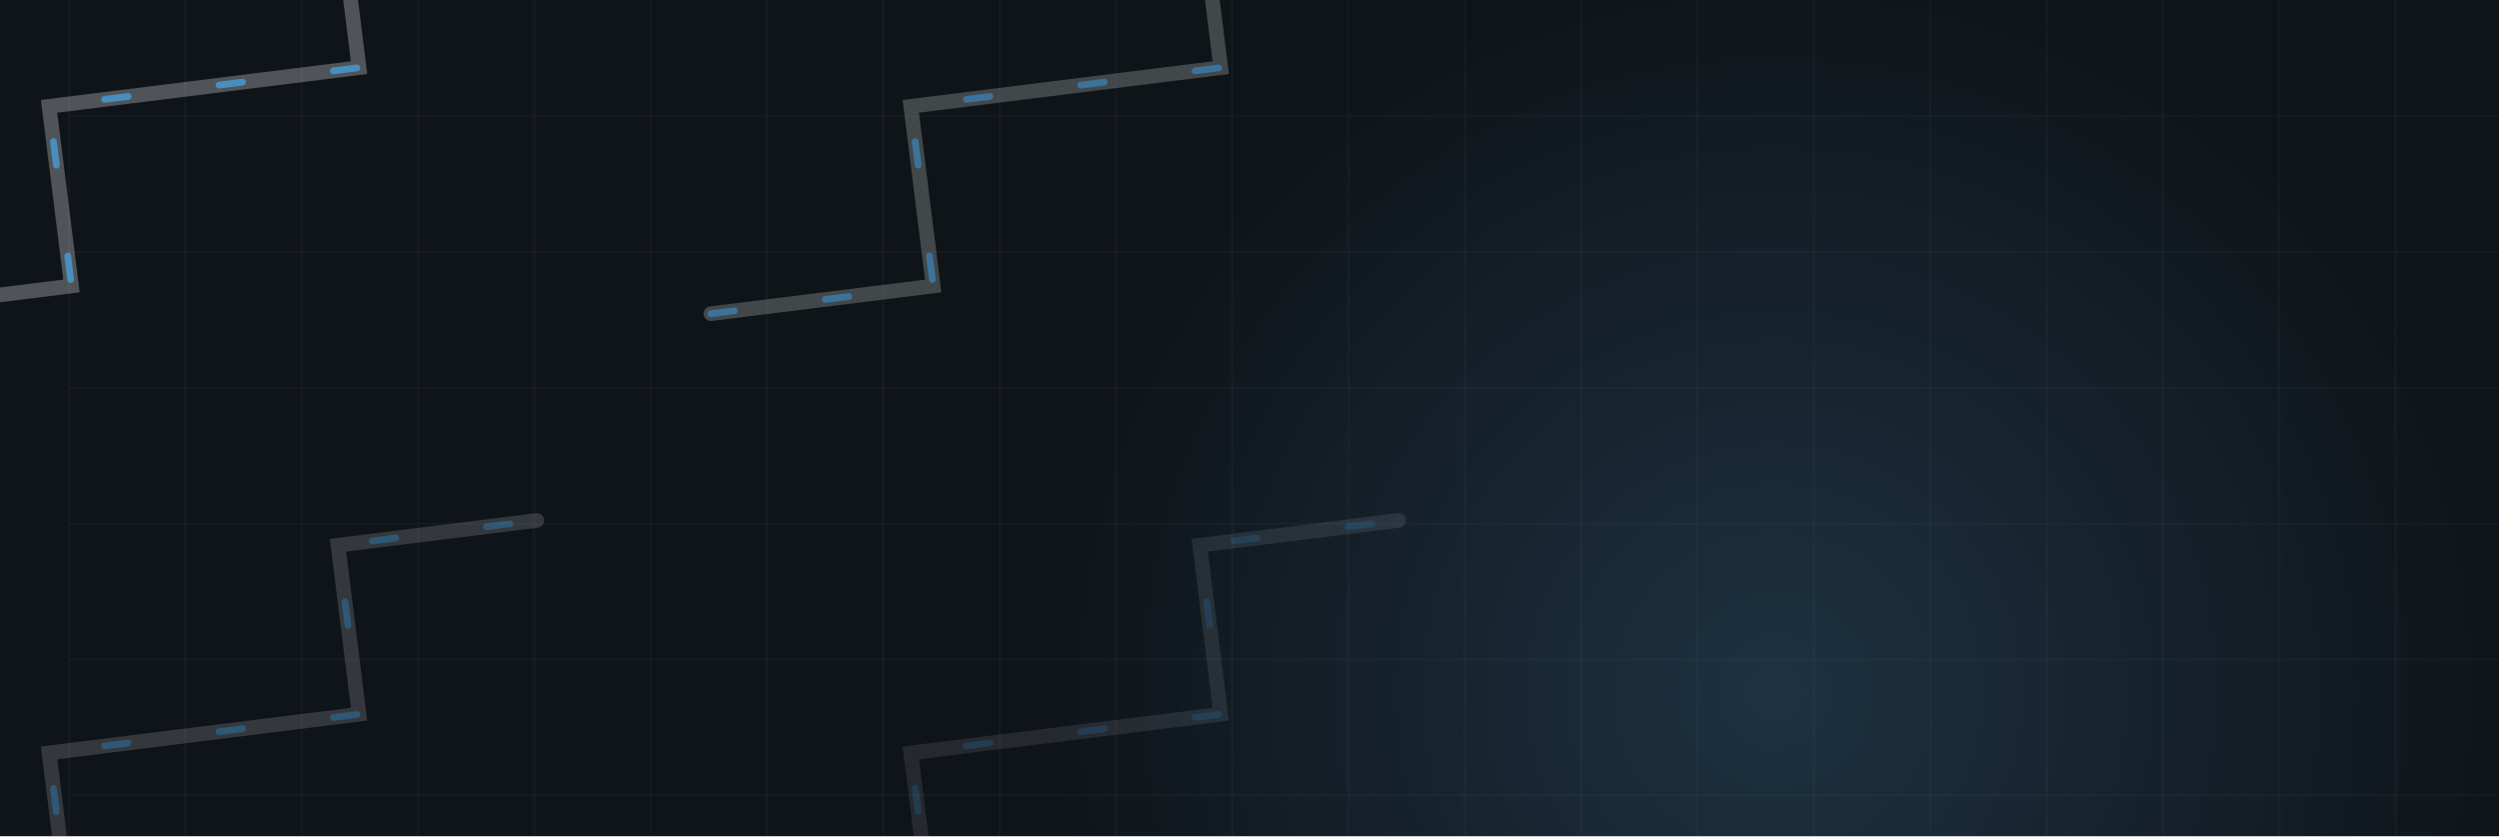
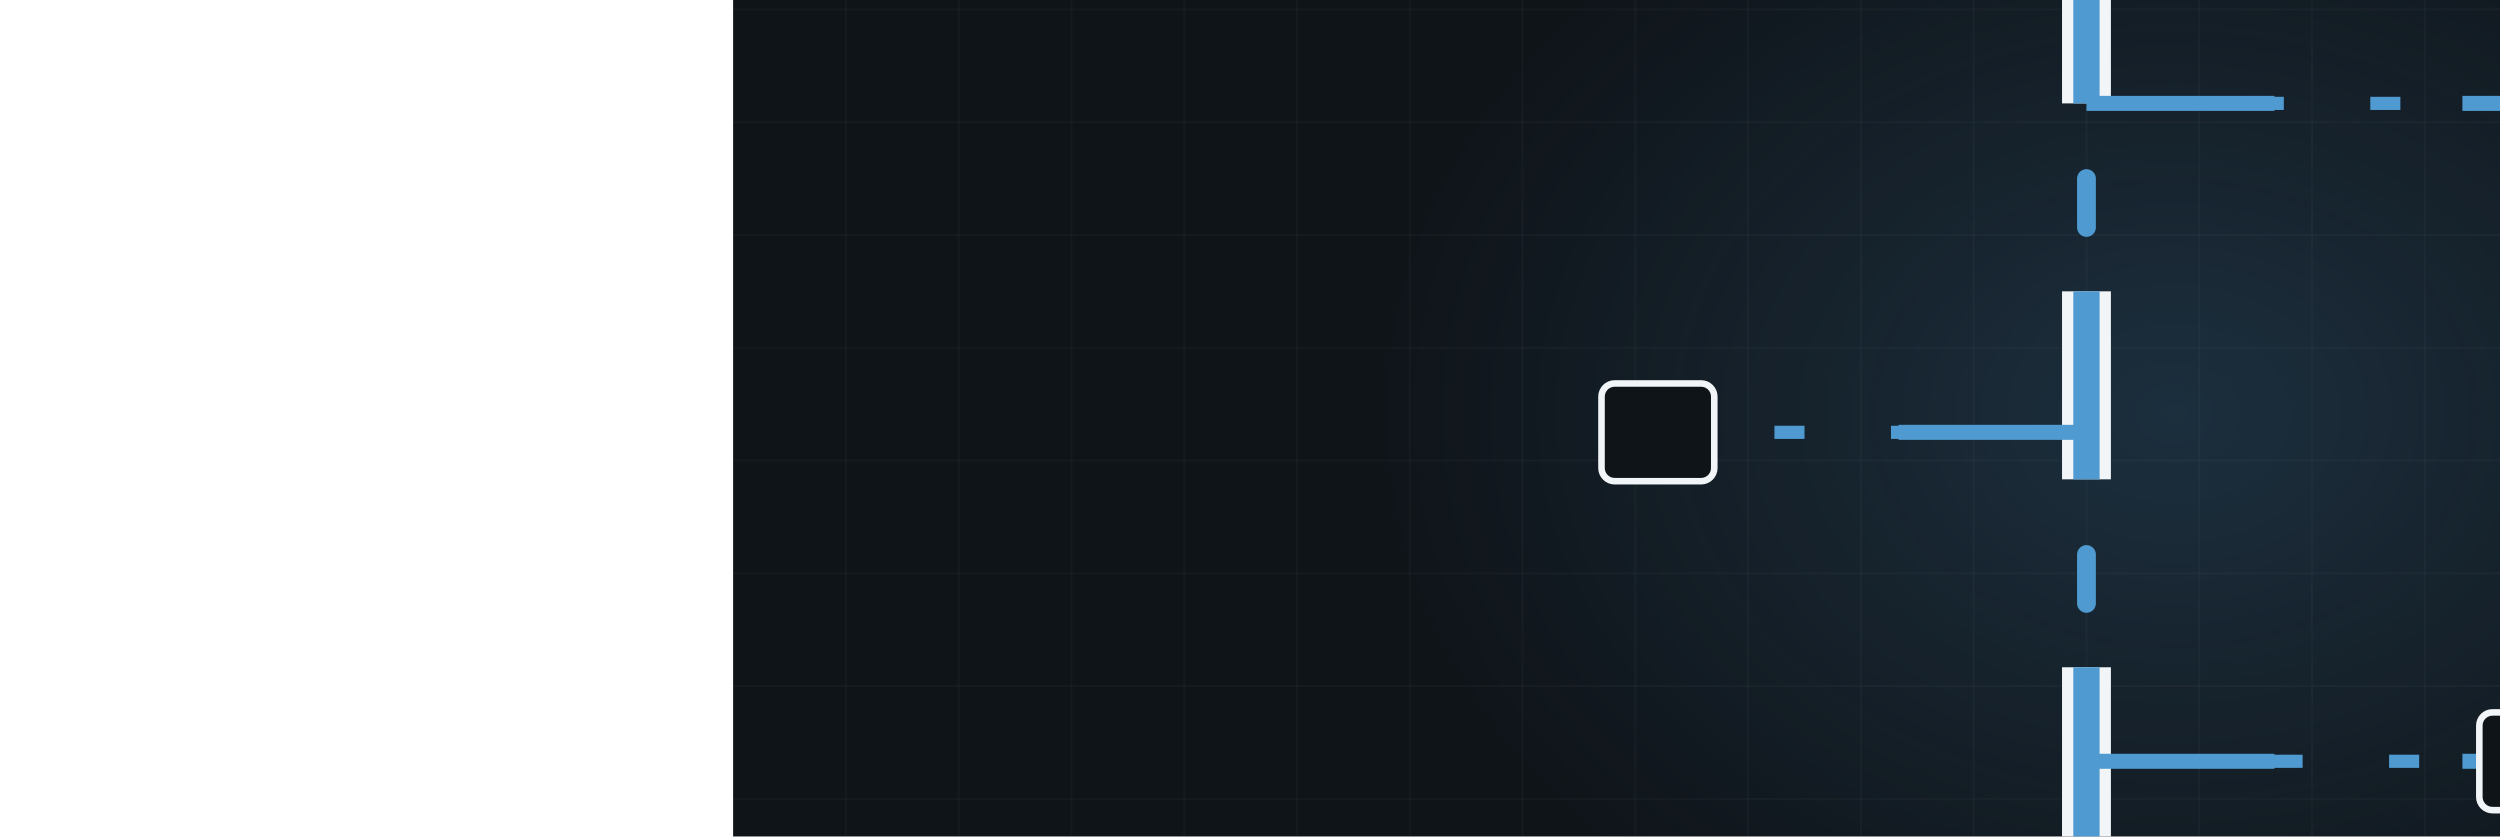
- <svg xmlns="http://www.w3.org/2000/svg" viewBox="-32 72 1160 388" width="1160" height="388" preserveAspectRatio="xMidYMid slice" role="img" aria-label="plumbing motion graphic">
-   <style>.fl{animation:fl 1.9s linear infinite}@keyframes fl{0%{stroke-dashoffset:240}100%{stroke-dashoffset:0}}@media (prefers-reduced-motion: reduce){*{animation:none!important}.dw{stroke-dashoffset:0!important}.st,.rise,.rg,.sw,.ln{opacity:1!important;transform:none!important}}</style>
-   <rect x="-34" y="70" width="1164" height="392" fill="#0f1419" />
-   <line x1="0" y1="0" x2="0" y2="900" stroke="#f1f5f8" stroke-width="1" opacity=".03" />
-   <line x1="54" y1="0" x2="54" y2="900" stroke="#f1f5f8" stroke-width="1" opacity=".03" />
-   <line x1="108" y1="0" x2="108" y2="900" stroke="#f1f5f8" stroke-width="1" opacity=".03" />
-   <line x1="162" y1="0" x2="162" y2="900" stroke="#f1f5f8" stroke-width="1" opacity=".03" />
-   <line x1="216" y1="0" x2="216" y2="900" stroke="#f1f5f8" stroke-width="1" opacity=".03" />
-   <line x1="270" y1="0" x2="270" y2="900" stroke="#f1f5f8" stroke-width="1" opacity=".03" />
-   <line x1="324" y1="0" x2="324" y2="900" stroke="#f1f5f8" stroke-width="1" opacity=".03" />
-   <line x1="378" y1="0" x2="378" y2="900" stroke="#f1f5f8" stroke-width="1" opacity=".03" />
-   <line x1="432" y1="0" x2="432" y2="900" stroke="#f1f5f8" stroke-width="1" opacity=".03" />
-   <line x1="486" y1="0" x2="486" y2="900" stroke="#f1f5f8" stroke-width="1" opacity=".03" />
-   <line x1="540" y1="0" x2="540" y2="900" stroke="#f1f5f8" stroke-width="1" opacity=".03" />
-   <line x1="594" y1="0" x2="594" y2="900" stroke="#f1f5f8" stroke-width="1" opacity=".03" />
-   <line x1="648" y1="0" x2="648" y2="900" stroke="#f1f5f8" stroke-width="1" opacity=".03" />
-   <line x1="702" y1="0" x2="702" y2="900" stroke="#f1f5f8" stroke-width="1" opacity=".03" />
-   <line x1="756" y1="0" x2="756" y2="900" stroke="#f1f5f8" stroke-width="1" opacity=".03" />
-   <line x1="810" y1="0" x2="810" y2="900" stroke="#f1f5f8" stroke-width="1" opacity=".03" />
-   <line x1="864" y1="0" x2="864" y2="900" stroke="#f1f5f8" stroke-width="1" opacity=".03" />
-   <line x1="918" y1="0" x2="918" y2="900" stroke="#f1f5f8" stroke-width="1" opacity=".03" />
-   <line x1="972" y1="0" x2="972" y2="900" stroke="#f1f5f8" stroke-width="1" opacity=".03" />
-   <line x1="1026" y1="0" x2="1026" y2="900" stroke="#f1f5f8" stroke-width="1" opacity=".03" />
-   <line x1="1080" y1="0" x2="1080" y2="900" stroke="#f1f5f8" stroke-width="1" opacity=".03" />
-   <line x1="1134" y1="0" x2="1134" y2="900" stroke="#f1f5f8" stroke-width="1" opacity=".03" />
-   <line x1="1188" y1="0" x2="1188" y2="900" stroke="#f1f5f8" stroke-width="1" opacity=".03" />
-   <line x1="0" y1="0" x2="1200" y2="0" stroke="#f1f5f8" stroke-width="1" opacity=".03" />
-   <line x1="0" y1="63" x2="1200" y2="63" stroke="#f1f5f8" stroke-width="1" opacity=".03" />
-   <line x1="0" y1="126" x2="1200" y2="126" stroke="#f1f5f8" stroke-width="1" opacity=".03" />
-   <line x1="0" y1="189" x2="1200" y2="189" stroke="#f1f5f8" stroke-width="1" opacity=".03" />
-   <line x1="0" y1="252" x2="1200" y2="252" stroke="#f1f5f8" stroke-width="1" opacity=".03" />
-   <line x1="0" y1="315" x2="1200" y2="315" stroke="#f1f5f8" stroke-width="1" opacity=".03" />
-   <line x1="0" y1="378" x2="1200" y2="378" stroke="#f1f5f8" stroke-width="1" opacity=".03" />
-   <line x1="0" y1="441" x2="1200" y2="441" stroke="#f1f5f8" stroke-width="1" opacity=".03" />
-   <line x1="0" y1="504" x2="1200" y2="504" stroke="#f1f5f8" stroke-width="1" opacity=".03" />
-   <line x1="0" y1="567" x2="1200" y2="567" stroke="#f1f5f8" stroke-width="1" opacity=".03" />
-   <line x1="0" y1="630" x2="1200" y2="630" stroke="#f1f5f8" stroke-width="1" opacity=".03" />
-   <line x1="0" y1="693" x2="1200" y2="693" stroke="#f1f5f8" stroke-width="1" opacity=".03" />
-   <line x1="0" y1="756" x2="1200" y2="756" stroke="#f1f5f8" stroke-width="1" opacity=".03" />
-   <line x1="0" y1="819" x2="1200" y2="819" stroke="#f1f5f8" stroke-width="1" opacity=".03" />
-   <line x1="0" y1="882" x2="1200" y2="882" stroke="#f1f5f8" stroke-width="1" opacity=".03" />
+ <svg xmlns="http://www.w3.org/2000/svg" viewBox="-390 235 1330 445" width="1330" height="445" preserveAspectRatio="xMidYMid slice" role="img" aria-label="Plumbing riser stack">
  <defs>
-     <radialGradient id="g">
-       <stop offset="0%" stop-color="#4f9bd1" stop-opacity=".22" />
+     <radialGradient id="glow">
+       <stop offset="0%" stop-color="#4f9bd1" stop-opacity=".20" />
      <stop offset="100%" stop-color="#4f9bd1" stop-opacity="0" />
    </radialGradient>
  </defs>
-   <circle cx="792" cy="393" r="338" fill="url(#g)" />
-   <g opacity="0.90" transform="translate(-200,-150) scale(.5) rotate(-7.11 600 460)">
-     <path d="M165,683 L373,683 L373,515 L663,515 L663,357 L849,357" stroke="#f1f5f8" stroke-width="13.6" opacity=".32" fill="none" stroke-linecap="round" />
-     <path class="fl" d="M165,683 L373,683 L373,515 L663,515 L663,357 L849,357" stroke="#4f9bd1" stroke-width="6.3" fill="none" stroke-dasharray="22 85" stroke-linecap="round" style="animation-delay:0.00s" />
-   </g>
-   <g opacity="0.70" transform="translate(200,-150) scale(.5) rotate(-7.11 600 460)">
-     <path d="M165,683 L373,683 L373,515 L663,515 L663,357 L849,357" stroke="#f1f5f8" stroke-width="13.6" opacity=".32" fill="none" stroke-linecap="round" />
-     <path class="fl" d="M165,683 L373,683 L373,515 L663,515 L663,357 L849,357" stroke="#4f9bd1" stroke-width="6.3" fill="none" stroke-dasharray="22 85" stroke-linecap="round" style="animation-delay:0.00s" />
-   </g>
-   <g opacity="0.50" transform="translate(-200,150) scale(.5) rotate(-7.11 600 460)">
-     <path d="M165,683 L373,683 L373,515 L663,515 L663,357 L849,357" stroke="#f1f5f8" stroke-width="13.6" opacity=".32" fill="none" stroke-linecap="round" />
-     <path class="fl" d="M165,683 L373,683 L373,515 L663,515 L663,357 L849,357" stroke="#4f9bd1" stroke-width="6.3" fill="none" stroke-dasharray="22 85" stroke-linecap="round" style="animation-delay:0.00s" />
-   </g>
-   <g opacity="0.30" transform="translate(200,150) scale(.5) rotate(-7.11 600 460)">
-     <path d="M165,683 L373,683 L373,515 L663,515 L663,357 L849,357" stroke="#f1f5f8" stroke-width="13.6" opacity=".32" fill="none" stroke-linecap="round" />
-     <path class="fl" d="M165,683 L373,683 L373,515 L663,515 L663,357 L849,357" stroke="#4f9bd1" stroke-width="6.3" fill="none" stroke-dasharray="22 85" stroke-linecap="round" style="animation-delay:0.00s" />
-   </g>
+   <style>.dw{stroke-dasharray:100;stroke-dashoffset:100;animation:dw 8.7s ease-in-out infinite}@keyframes dw{0%{stroke-dashoffset:100}24%{stroke-dashoffset:0}84%{stroke-dashoffset:0;opacity:1}95%{stroke-dashoffset:0;opacity:0}100%{stroke-dashoffset:100;opacity:0}}.cur{animation:fl 1.9s linear infinite}@keyframes fl{0%{stroke-dashoffset:200}100%{stroke-dashoffset:0}}.valve{animation:vv 8.7s ease-in-out infinite;transform-origin:560px 300px}@keyframes vv{0%,20%{transform:translate(560px,300px) rotate(0deg)}45%{transform:translate(560px,300px) rotate(150deg)}100%{transform:translate(560px,300px) rotate(150deg)}}.st{opacity:0;animation:stg 8.7s ease-in-out infinite}@keyframes stg{0%,12%{opacity:0;transform:scale(.7)}30%{opacity:1;transform:scale(1)}84%{opacity:1}95%,100%{opacity:0}}@media (prefers-reduced-motion: reduce){*{animation:none!important}.dw{stroke-dashoffset:0!important}[class]{opacity:1!important}}/*rest-state*/.dw{stroke-dashoffset:0;opacity:1}.st{opacity:1}</style>
+   <rect width="1200" height="900" fill="#0f1419" />
+   <line x1="0" y1="0" x2="0" y2="900" stroke="#f1f5f8" stroke-width="1" opacity=".028" />
+   <line x1="60" y1="0" x2="60" y2="900" stroke="#f1f5f8" stroke-width="1" opacity=".028" />
+   <line x1="120" y1="0" x2="120" y2="900" stroke="#f1f5f8" stroke-width="1" opacity=".028" />
+   <line x1="180" y1="0" x2="180" y2="900" stroke="#f1f5f8" stroke-width="1" opacity=".028" />
+   <line x1="240" y1="0" x2="240" y2="900" stroke="#f1f5f8" stroke-width="1" opacity=".028" />
+   <line x1="300" y1="0" x2="300" y2="900" stroke="#f1f5f8" stroke-width="1" opacity=".028" />
+   <line x1="360" y1="0" x2="360" y2="900" stroke="#f1f5f8" stroke-width="1" opacity=".028" />
+   <line x1="420" y1="0" x2="420" y2="900" stroke="#f1f5f8" stroke-width="1" opacity=".028" />
+   <line x1="480" y1="0" x2="480" y2="900" stroke="#f1f5f8" stroke-width="1" opacity=".028" />
+   <line x1="540" y1="0" x2="540" y2="900" stroke="#f1f5f8" stroke-width="1" opacity=".028" />
+   <line x1="600" y1="0" x2="600" y2="900" stroke="#f1f5f8" stroke-width="1" opacity=".028" />
+   <line x1="660" y1="0" x2="660" y2="900" stroke="#f1f5f8" stroke-width="1" opacity=".028" />
+   <line x1="720" y1="0" x2="720" y2="900" stroke="#f1f5f8" stroke-width="1" opacity=".028" />
+   <line x1="780" y1="0" x2="780" y2="900" stroke="#f1f5f8" stroke-width="1" opacity=".028" />
+   <line x1="840" y1="0" x2="840" y2="900" stroke="#f1f5f8" stroke-width="1" opacity=".028" />
+   <line x1="900" y1="0" x2="900" y2="900" stroke="#f1f5f8" stroke-width="1" opacity=".028" />
+   <line x1="960" y1="0" x2="960" y2="900" stroke="#f1f5f8" stroke-width="1" opacity=".028" />
+   <line x1="1020" y1="0" x2="1020" y2="900" stroke="#f1f5f8" stroke-width="1" opacity=".028" />
+   <line x1="1080" y1="0" x2="1080" y2="900" stroke="#f1f5f8" stroke-width="1" opacity=".028" />
+   <line x1="1140" y1="0" x2="1140" y2="900" stroke="#f1f5f8" stroke-width="1" opacity=".028" />
+   <line x1="1200" y1="0" x2="1200" y2="900" stroke="#f1f5f8" stroke-width="1" opacity=".028" />
+   <line x1="0" y1="0" x2="1200" y2="0" stroke="#f1f5f8" stroke-width="1" opacity=".028" />
+   <line x1="0" y1="60" x2="1200" y2="60" stroke="#f1f5f8" stroke-width="1" opacity=".028" />
+   <line x1="0" y1="120" x2="1200" y2="120" stroke="#f1f5f8" stroke-width="1" opacity=".028" />
+   <line x1="0" y1="180" x2="1200" y2="180" stroke="#f1f5f8" stroke-width="1" opacity=".028" />
+   <line x1="0" y1="240" x2="1200" y2="240" stroke="#f1f5f8" stroke-width="1" opacity=".028" />
+   <line x1="0" y1="300" x2="1200" y2="300" stroke="#f1f5f8" stroke-width="1" opacity=".028" />
+   <line x1="0" y1="360" x2="1200" y2="360" stroke="#f1f5f8" stroke-width="1" opacity=".028" />
+   <line x1="0" y1="420" x2="1200" y2="420" stroke="#f1f5f8" stroke-width="1" opacity=".028" />
+   <line x1="0" y1="480" x2="1200" y2="480" stroke="#f1f5f8" stroke-width="1" opacity=".028" />
+   <line x1="0" y1="540" x2="1200" y2="540" stroke="#f1f5f8" stroke-width="1" opacity=".028" />
+   <line x1="0" y1="600" x2="1200" y2="600" stroke="#f1f5f8" stroke-width="1" opacity=".028" />
+   <line x1="0" y1="660" x2="1200" y2="660" stroke="#f1f5f8" stroke-width="1" opacity=".028" />
+   <line x1="0" y1="720" x2="1200" y2="720" stroke="#f1f5f8" stroke-width="1" opacity=".028" />
+   <line x1="0" y1="780" x2="1200" y2="780" stroke="#f1f5f8" stroke-width="1" opacity=".028" />
+   <line x1="0" y1="840" x2="1200" y2="840" stroke="#f1f5f8" stroke-width="1" opacity=".028" />
+   <line x1="0" y1="900" x2="1200" y2="900" stroke="#f1f5f8" stroke-width="1" opacity=".028" />
+   <ellipse cx="768" cy="455" rx="430" ry="330" fill="url(#glow)" />
+   <path class="dw" d="M720,690 L720,220" pathLength="100" stroke="#f1f5f8" stroke-width="26" opacity=".26" fill="none" style="animation-delay:0s" />
+   <path class="dw" d="M720,690 L720,220" pathLength="100" stroke="#4f9bd1" stroke-width="14" opacity=".45" fill="none" style="animation-delay:.2s" />
+   <path class="dw" d="M720,290 L1011,290" pathLength="100" stroke="#4f9bd1" stroke-width="8" opacity=".6" fill="none" style="animation-delay:0.70s" />
+   <path class="cur" d="M1011,290 L720,290" fill="none" stroke="#4f9bd1" stroke-width="7" stroke-dasharray="16 46" />
+   <rect class="st" x="981" y="264" width="60" height="52" rx="7" fill="#0f1419" stroke="#f1f5f8" stroke-width="3.5" opacity=".85" style="animation-delay:1.20s" />
+   <path class="dw" d="M720,465 L492,465" pathLength="100" stroke="#4f9bd1" stroke-width="8" opacity=".6" fill="none" style="animation-delay:0.94s" />
+   <path class="cur" d="M492,465 L720,465" fill="none" stroke="#4f9bd1" stroke-width="7" stroke-dasharray="16 46" />
+   <rect class="st" x="462" y="439" width="60" height="52" rx="7" fill="#0f1419" stroke="#f1f5f8" stroke-width="3.5" opacity=".85" style="animation-delay:1.40s" />
+   <path class="dw" d="M720,640 L959,640" pathLength="100" stroke="#4f9bd1" stroke-width="8" opacity=".6" fill="none" style="animation-delay:1.18s" />
+   <path class="cur" d="M959,640 L720,640" fill="none" stroke="#4f9bd1" stroke-width="7" stroke-dasharray="16 46" />
+   <rect class="st" x="929" y="614" width="60" height="52" rx="7" fill="#0f1419" stroke="#f1f5f8" stroke-width="3.5" opacity=".85" style="animation-delay:1.60s" />
+   <path class="cur" d="M720,230 L720,680" fill="none" stroke="#4f9bd1" stroke-width="10" stroke-dasharray="26 74" stroke-linecap="round" />
</svg>
